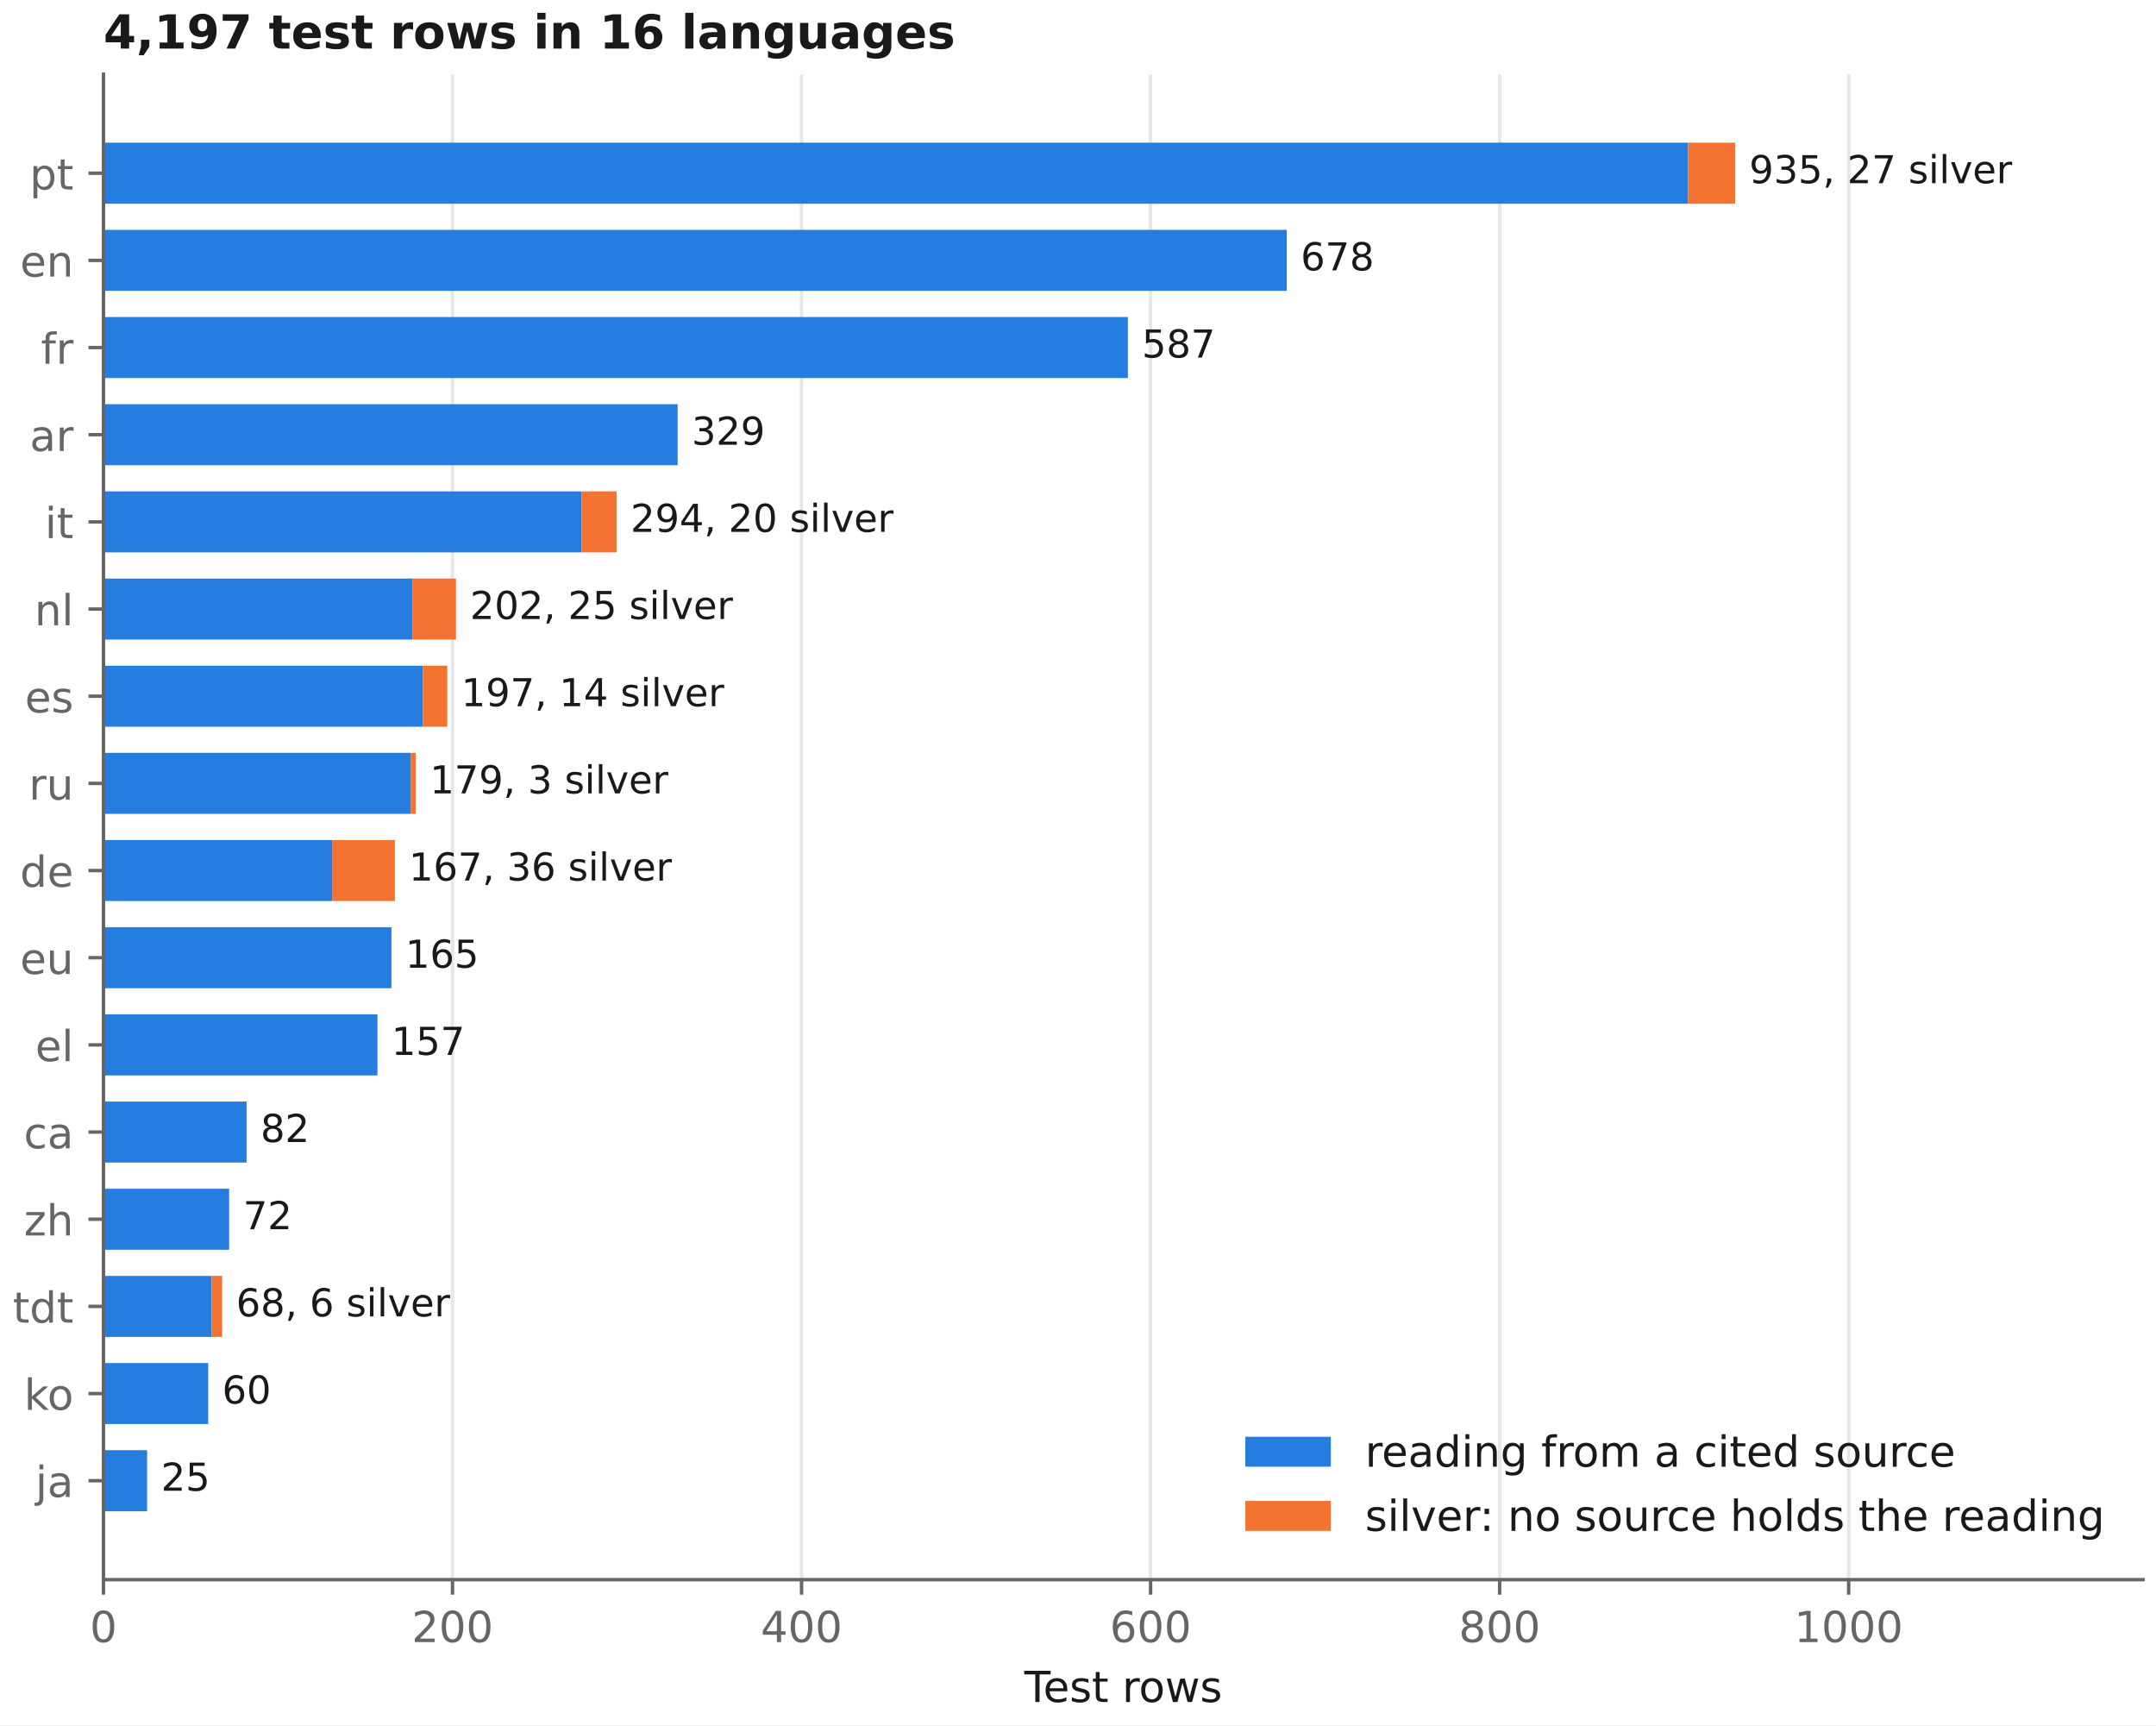
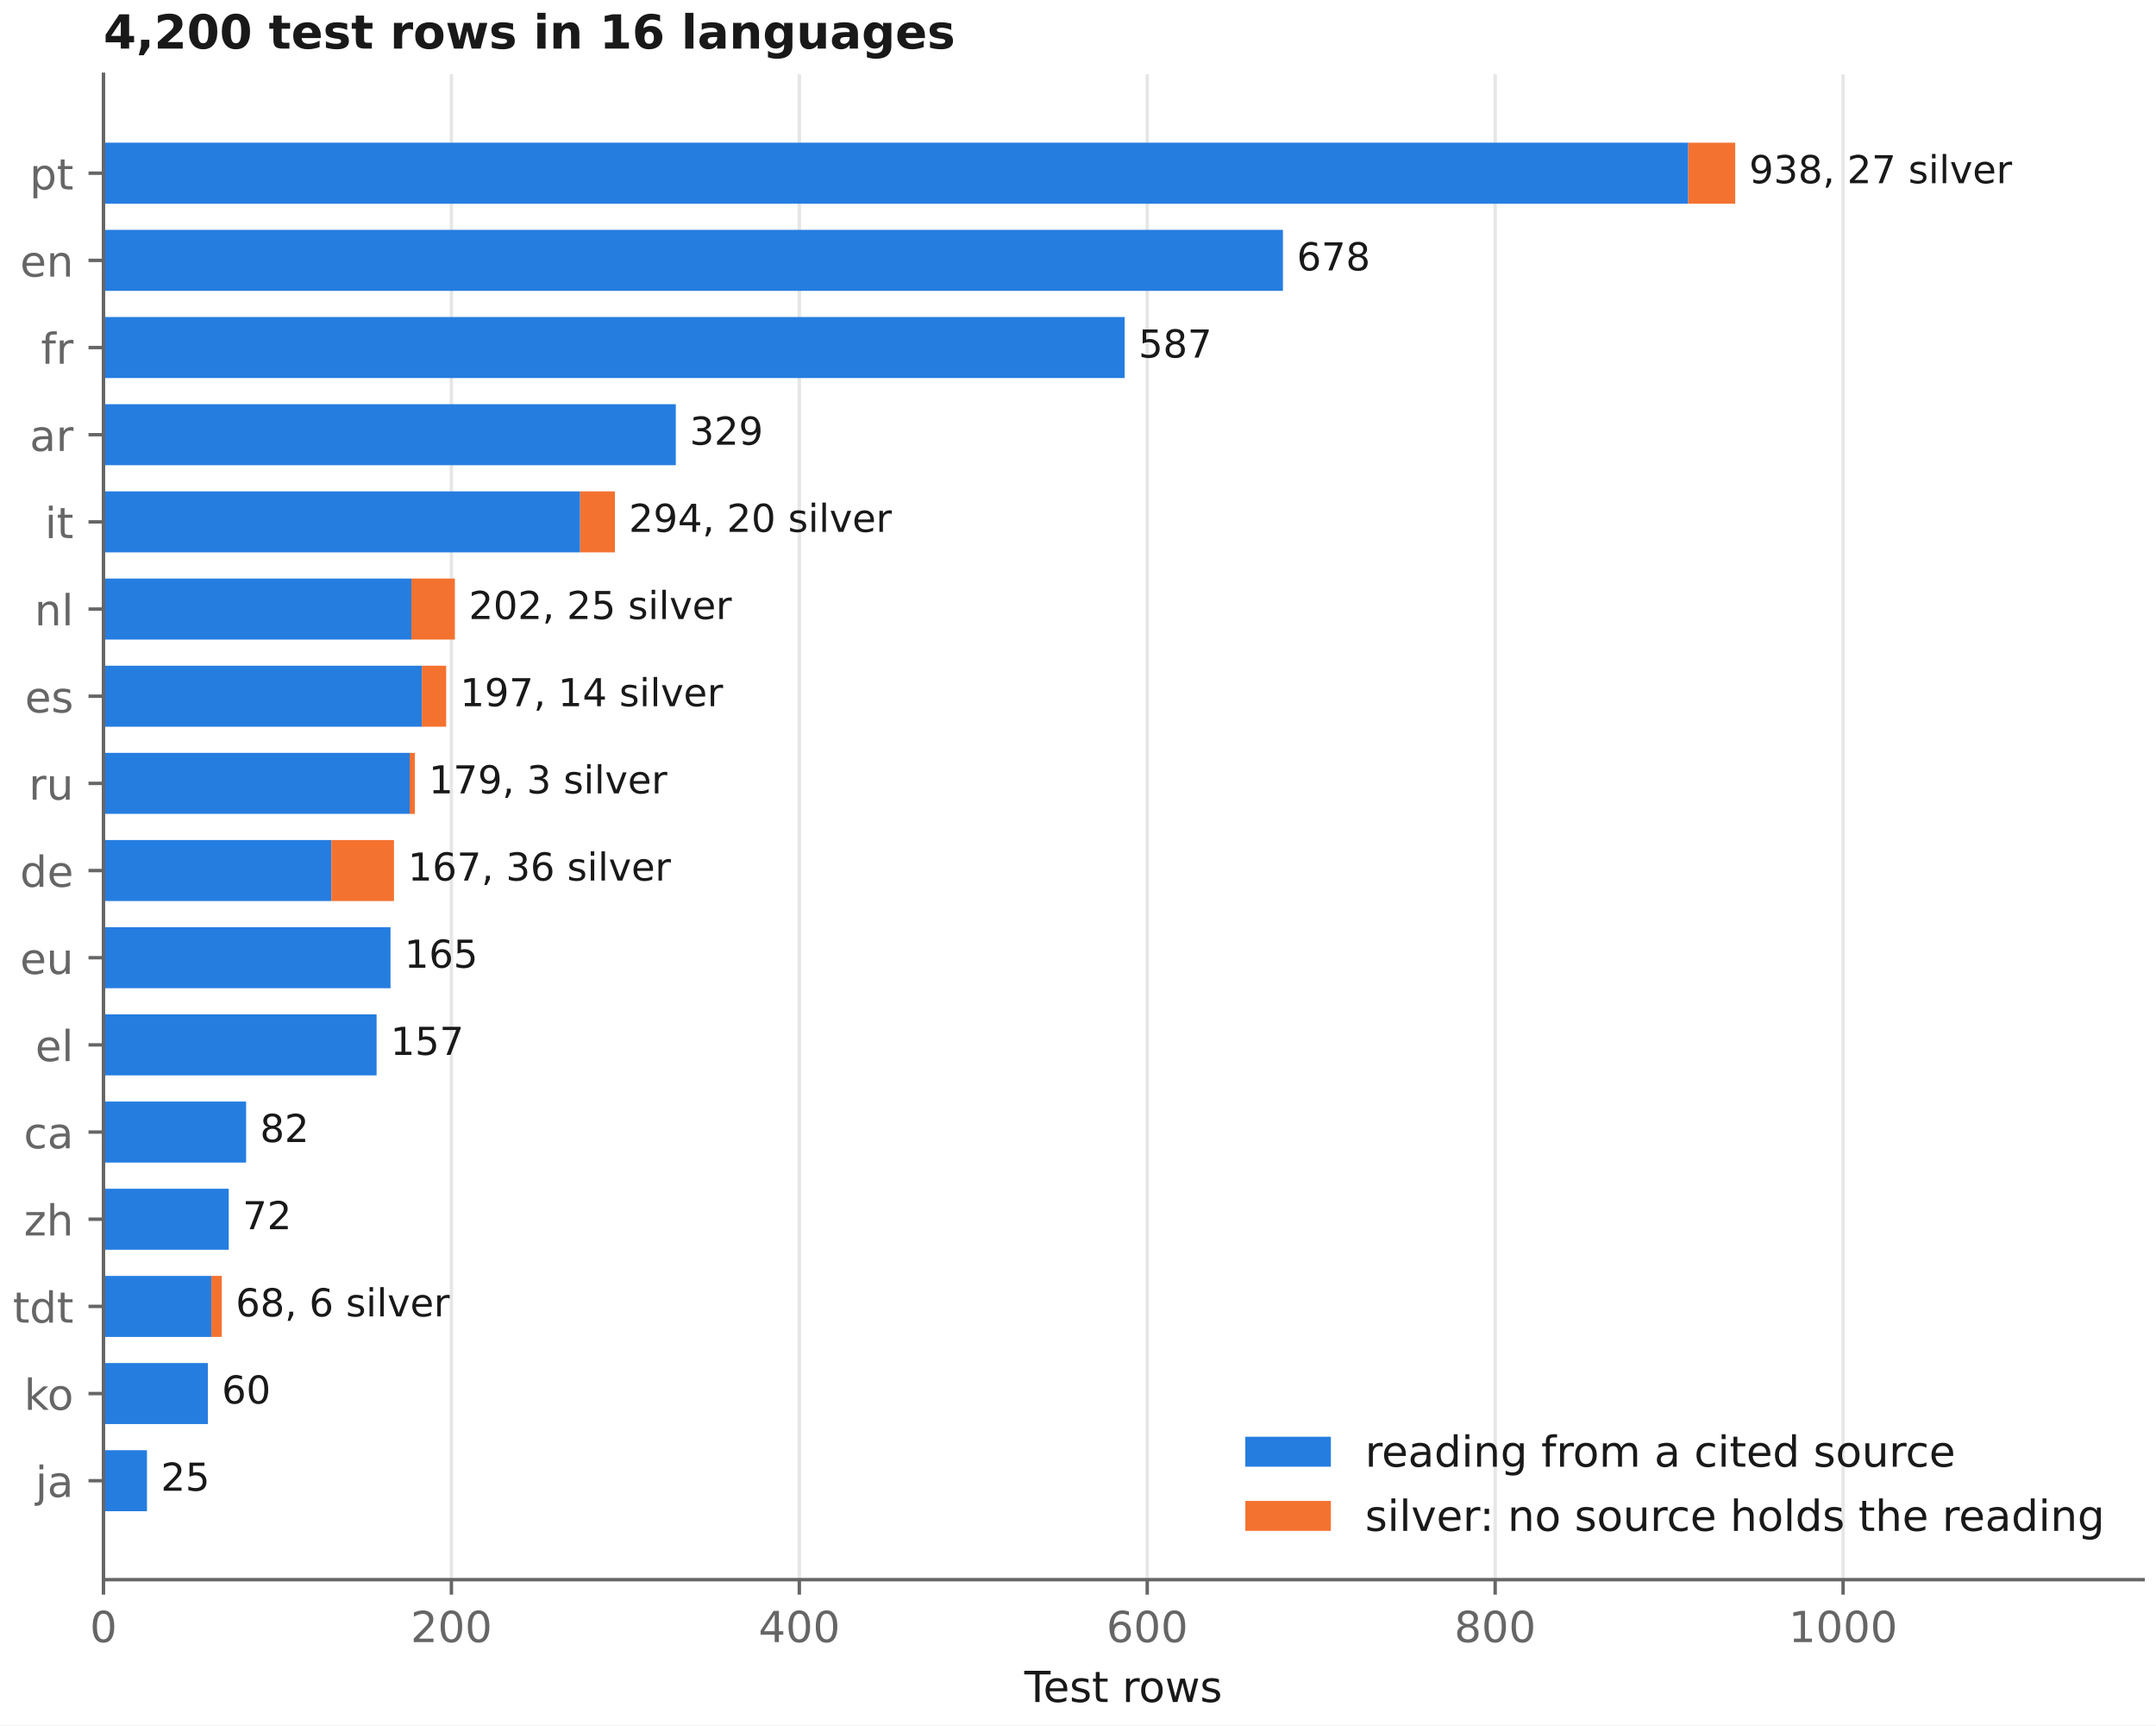
<svg xmlns="http://www.w3.org/2000/svg" xmlns:xlink="http://www.w3.org/1999/xlink" width="504pt" height="403.2pt" viewBox="0 0 504 403.2" version="1.1">
  <defs>
    <style type="text/css">*{stroke-linejoin: round; stroke-linecap: butt}</style>
  </defs>
  <g id="figure_1">
    <g id="patch_1">
      <path d="M 0 403.2  L 504 403.2  L 504 0  L 0 0  z " style="fill: #ffffff" />
    </g>
    <g id="axes_1">
      <g id="patch_2">
        <path d="M 24.189 369.2  L 501 369.2  L 501 17.359  L 24.189 17.359  z " style="fill: #ffffff" />
      </g>
      <g id="matplotlib.axis_1">
        <g id="xtick_1">
          <g id="line2d_1">
            <path d="M 24.189 369.2  L 24.189 17.359  " clip-path="url(#pc257450eb6)" style="fill: none; stroke: #e6e6e6; stroke-width: 0.8; stroke-linecap: square" />
          </g>
          <g id="line2d_2">
            <defs>
              <path id="m0db574f044" d="M 0 0  L 0 3.5  " style="stroke: #666666; stroke-width: 0.8" />
            </defs>
            <g>
              <use xlink:href="#m0db574f044" x="24.189" y="369.2" style="fill: #666666; stroke: #666666; stroke-width: 0.8" />
            </g>
          </g>
          <g id="text_1">
            <text style="font-size: 10px; font-family: 'DejaVu Sans', 'Bitstream Vera Sans', 'Computer Modern Sans Serif', 'Lucida Grande', 'Verdana', 'Geneva', 'Lucid', 'Arial', 'Helvetica', 'Avant Garde', sans-serif; text-anchor: middle; fill: #666666" x="24.189" y="383.797" transform="rotate(-0 24.1893 383.7974)">0</text>
          </g>
        </g>
        <g id="xtick_2">
          <g id="line2d_3">
-             <path d="M 105.783 369.2  L 105.783 17.359  " clip-path="url(#pc257450eb6)" style="fill: none; stroke: #e6e6e6; stroke-width: 0.8; stroke-linecap: square" />
+             <path d="M 105.522 369.2  L 105.522 17.359  " clip-path="url(#pc257450eb6)" style="fill: none; stroke: #e6e6e6; stroke-width: 0.8; stroke-linecap: square" />
          </g>
          <g id="line2d_4">
            <g>
-               <use xlink:href="#m0db574f044" x="105.783" y="369.2" style="fill: #666666; stroke: #666666; stroke-width: 0.8" />
+               <use xlink:href="#m0db574f044" x="105.522" y="369.2" style="fill: #666666; stroke: #666666; stroke-width: 0.8" />
            </g>
          </g>
          <g id="text_2">
-             <text style="font-size: 10px; font-family: 'DejaVu Sans', 'Bitstream Vera Sans', 'Computer Modern Sans Serif', 'Lucida Grande', 'Verdana', 'Geneva', 'Lucid', 'Arial', 'Helvetica', 'Avant Garde', sans-serif; text-anchor: middle; fill: #666666" x="105.783" y="383.797" transform="rotate(-0 105.7825 383.7974)">200</text>
+             <text style="font-size: 10px; font-family: 'DejaVu Sans', 'Bitstream Vera Sans', 'Computer Modern Sans Serif', 'Lucida Grande', 'Verdana', 'Geneva', 'Lucid', 'Arial', 'Helvetica', 'Avant Garde', sans-serif; text-anchor: middle; fill: #666666" x="105.522" y="383.797" transform="rotate(-0 105.5216 383.7974)">200</text>
          </g>
        </g>
        <g id="xtick_3">
          <g id="line2d_5">
-             <path d="M 187.376 369.2  L 187.376 17.359  " clip-path="url(#pc257450eb6)" style="fill: none; stroke: #e6e6e6; stroke-width: 0.8; stroke-linecap: square" />
+             <path d="M 186.854 369.2  L 186.854 17.359  " clip-path="url(#pc257450eb6)" style="fill: none; stroke: #e6e6e6; stroke-width: 0.8; stroke-linecap: square" />
          </g>
          <g id="line2d_6">
            <g>
-               <use xlink:href="#m0db574f044" x="187.376" y="369.2" style="fill: #666666; stroke: #666666; stroke-width: 0.8" />
+               <use xlink:href="#m0db574f044" x="186.854" y="369.2" style="fill: #666666; stroke: #666666; stroke-width: 0.8" />
            </g>
          </g>
          <g id="text_3">
-             <text style="font-size: 10px; font-family: 'DejaVu Sans', 'Bitstream Vera Sans', 'Computer Modern Sans Serif', 'Lucida Grande', 'Verdana', 'Geneva', 'Lucid', 'Arial', 'Helvetica', 'Avant Garde', sans-serif; text-anchor: middle; fill: #666666" x="187.376" y="383.797" transform="rotate(-0 187.3758 383.7974)">400</text>
+             <text style="font-size: 10px; font-family: 'DejaVu Sans', 'Bitstream Vera Sans', 'Computer Modern Sans Serif', 'Lucida Grande', 'Verdana', 'Geneva', 'Lucid', 'Arial', 'Helvetica', 'Avant Garde', sans-serif; text-anchor: middle; fill: #666666" x="186.854" y="383.797" transform="rotate(-0 186.8539 383.7974)">400</text>
          </g>
        </g>
        <g id="xtick_4">
          <g id="line2d_7">
-             <path d="M 268.969 369.2  L 268.969 17.359  " clip-path="url(#pc257450eb6)" style="fill: none; stroke: #e6e6e6; stroke-width: 0.8; stroke-linecap: square" />
+             <path d="M 268.186 369.2  L 268.186 17.359  " clip-path="url(#pc257450eb6)" style="fill: none; stroke: #e6e6e6; stroke-width: 0.8; stroke-linecap: square" />
          </g>
          <g id="line2d_8">
            <g>
-               <use xlink:href="#m0db574f044" x="268.969" y="369.2" style="fill: #666666; stroke: #666666; stroke-width: 0.8" />
+               <use xlink:href="#m0db574f044" x="268.186" y="369.2" style="fill: #666666; stroke: #666666; stroke-width: 0.8" />
            </g>
          </g>
          <g id="text_4">
-             <text style="font-size: 10px; font-family: 'DejaVu Sans', 'Bitstream Vera Sans', 'Computer Modern Sans Serif', 'Lucida Grande', 'Verdana', 'Geneva', 'Lucid', 'Arial', 'Helvetica', 'Avant Garde', sans-serif; text-anchor: middle; fill: #666666" x="268.969" y="383.797" transform="rotate(-0 268.969 383.7974)">600</text>
+             <text style="font-size: 10px; font-family: 'DejaVu Sans', 'Bitstream Vera Sans', 'Computer Modern Sans Serif', 'Lucida Grande', 'Verdana', 'Geneva', 'Lucid', 'Arial', 'Helvetica', 'Avant Garde', sans-serif; text-anchor: middle; fill: #666666" x="268.186" y="383.797" transform="rotate(-0 268.1861 383.7974)">600</text>
          </g>
        </g>
        <g id="xtick_5">
          <g id="line2d_9">
-             <path d="M 350.562 369.2  L 350.562 17.359  " clip-path="url(#pc257450eb6)" style="fill: none; stroke: #e6e6e6; stroke-width: 0.8; stroke-linecap: square" />
+             <path d="M 349.518 369.2  L 349.518 17.359  " clip-path="url(#pc257450eb6)" style="fill: none; stroke: #e6e6e6; stroke-width: 0.8; stroke-linecap: square" />
          </g>
          <g id="line2d_10">
            <g>
-               <use xlink:href="#m0db574f044" x="350.562" y="369.2" style="fill: #666666; stroke: #666666; stroke-width: 0.8" />
+               <use xlink:href="#m0db574f044" x="349.518" y="369.2" style="fill: #666666; stroke: #666666; stroke-width: 0.8" />
            </g>
          </g>
          <g id="text_5">
-             <text style="font-size: 10px; font-family: 'DejaVu Sans', 'Bitstream Vera Sans', 'Computer Modern Sans Serif', 'Lucida Grande', 'Verdana', 'Geneva', 'Lucid', 'Arial', 'Helvetica', 'Avant Garde', sans-serif; text-anchor: middle; fill: #666666" x="350.562" y="383.797" transform="rotate(-0 350.5622 383.7974)">800</text>
+             <text style="font-size: 10px; font-family: 'DejaVu Sans', 'Bitstream Vera Sans', 'Computer Modern Sans Serif', 'Lucida Grande', 'Verdana', 'Geneva', 'Lucid', 'Arial', 'Helvetica', 'Avant Garde', sans-serif; text-anchor: middle; fill: #666666" x="349.518" y="383.797" transform="rotate(-0 349.5184 383.7974)">800</text>
          </g>
        </g>
        <g id="xtick_6">
          <g id="line2d_11">
-             <path d="M 432.155 369.2  L 432.155 17.359  " clip-path="url(#pc257450eb6)" style="fill: none; stroke: #e6e6e6; stroke-width: 0.8; stroke-linecap: square" />
+             <path d="M 430.851 369.2  L 430.851 17.359  " clip-path="url(#pc257450eb6)" style="fill: none; stroke: #e6e6e6; stroke-width: 0.8; stroke-linecap: square" />
          </g>
          <g id="line2d_12">
            <g>
-               <use xlink:href="#m0db574f044" x="432.155" y="369.2" style="fill: #666666; stroke: #666666; stroke-width: 0.8" />
+               <use xlink:href="#m0db574f044" x="430.851" y="369.2" style="fill: #666666; stroke: #666666; stroke-width: 0.8" />
            </g>
          </g>
          <g id="text_6">
-             <text style="font-size: 10px; font-family: 'DejaVu Sans', 'Bitstream Vera Sans', 'Computer Modern Sans Serif', 'Lucida Grande', 'Verdana', 'Geneva', 'Lucid', 'Arial', 'Helvetica', 'Avant Garde', sans-serif; text-anchor: middle; fill: #666666" x="432.155" y="383.797" transform="rotate(-0 432.1555 383.7974)">1000</text>
+             <text style="font-size: 10px; font-family: 'DejaVu Sans', 'Bitstream Vera Sans', 'Computer Modern Sans Serif', 'Lucida Grande', 'Verdana', 'Geneva', 'Lucid', 'Arial', 'Helvetica', 'Avant Garde', sans-serif; text-anchor: middle; fill: #666666" x="430.851" y="383.797" transform="rotate(-0 430.8507 383.7974)">1000</text>
          </g>
        </g>
        <g id="text_7">
          <text style="font-size: 10px; font-family: 'DejaVu Sans', 'Bitstream Vera Sans', 'Computer Modern Sans Serif', 'Lucida Grande', 'Verdana', 'Geneva', 'Lucid', 'Arial', 'Helvetica', 'Avant Garde', sans-serif; text-anchor: middle; fill: #191919" x="262.595" y="397.797" transform="rotate(-0 262.5945 397.7974)">Test rows</text>
        </g>
      </g>
      <g id="matplotlib.axis_2">
        <g id="ytick_1">
          <g id="line2d_13">
            <defs>
              <path id="m9a97e96fcf" d="M 0 0  L -3.5 0  " style="stroke: #666666; stroke-width: 0.8" />
            </defs>
            <g>
              <use xlink:href="#m9a97e96fcf" x="24.189" y="346.076" style="fill: #666666; stroke: #666666; stroke-width: 0.8" />
            </g>
          </g>
          <g id="text_8">
            <text style="font-size: 10px; font-family: 'DejaVu Sans', 'Bitstream Vera Sans', 'Computer Modern Sans Serif', 'Lucida Grande', 'Verdana', 'Geneva', 'Lucid', 'Arial', 'Helvetica', 'Avant Garde', sans-serif; text-anchor: end; fill: #666666" x="17.189" y="349.876" transform="rotate(-0 17.1893 349.8757)">ja</text>
          </g>
        </g>
        <g id="ytick_2">
          <g id="line2d_14">
            <g>
              <use xlink:href="#m9a97e96fcf" x="24.189" y="325.703" style="fill: #666666; stroke: #666666; stroke-width: 0.8" />
            </g>
          </g>
          <g id="text_9">
            <text style="font-size: 10px; font-family: 'DejaVu Sans', 'Bitstream Vera Sans', 'Computer Modern Sans Serif', 'Lucida Grande', 'Verdana', 'Geneva', 'Lucid', 'Arial', 'Helvetica', 'Avant Garde', sans-serif; text-anchor: end; fill: #666666" x="17.189" y="329.503" transform="rotate(-0 17.1893 329.5027)">ko</text>
          </g>
        </g>
        <g id="ytick_3">
          <g id="line2d_15">
            <g>
              <use xlink:href="#m9a97e96fcf" x="24.189" y="305.33" style="fill: #666666; stroke: #666666; stroke-width: 0.8" />
            </g>
          </g>
          <g id="text_10">
            <text style="font-size: 10px; font-family: 'DejaVu Sans', 'Bitstream Vera Sans', 'Computer Modern Sans Serif', 'Lucida Grande', 'Verdana', 'Geneva', 'Lucid', 'Arial', 'Helvetica', 'Avant Garde', sans-serif; text-anchor: end; fill: #666666" x="17.189" y="309.13" transform="rotate(-0 17.1893 309.1297)">tdt</text>
          </g>
        </g>
        <g id="ytick_4">
          <g id="line2d_16">
            <g>
              <use xlink:href="#m9a97e96fcf" x="24.189" y="284.958" style="fill: #666666; stroke: #666666; stroke-width: 0.8" />
            </g>
          </g>
          <g id="text_11">
            <text style="font-size: 10px; font-family: 'DejaVu Sans', 'Bitstream Vera Sans', 'Computer Modern Sans Serif', 'Lucida Grande', 'Verdana', 'Geneva', 'Lucid', 'Arial', 'Helvetica', 'Avant Garde', sans-serif; text-anchor: end; fill: #666666" x="17.189" y="288.757" transform="rotate(-0 17.1893 288.7567)">zh</text>
          </g>
        </g>
        <g id="ytick_5">
          <g id="line2d_17">
            <g>
              <use xlink:href="#m9a97e96fcf" x="24.189" y="264.585" style="fill: #666666; stroke: #666666; stroke-width: 0.8" />
            </g>
          </g>
          <g id="text_12">
            <text style="font-size: 10px; font-family: 'DejaVu Sans', 'Bitstream Vera Sans', 'Computer Modern Sans Serif', 'Lucida Grande', 'Verdana', 'Geneva', 'Lucid', 'Arial', 'Helvetica', 'Avant Garde', sans-serif; text-anchor: end; fill: #666666" x="17.189" y="268.383" transform="rotate(-0 17.1893 268.3834)">ca</text>
          </g>
        </g>
        <g id="ytick_6">
          <g id="line2d_18">
            <g>
              <use xlink:href="#m9a97e96fcf" x="24.189" y="244.212" style="fill: #666666; stroke: #666666; stroke-width: 0.8" />
            </g>
          </g>
          <g id="text_13">
            <text style="font-size: 10px; font-family: 'DejaVu Sans', 'Bitstream Vera Sans', 'Computer Modern Sans Serif', 'Lucida Grande', 'Verdana', 'Geneva', 'Lucid', 'Arial', 'Helvetica', 'Avant Garde', sans-serif; text-anchor: end; fill: #666666" x="17.189" y="248.011" transform="rotate(-0 17.1893 248.0108)">el</text>
          </g>
        </g>
        <g id="ytick_7">
          <g id="line2d_19">
            <g>
              <use xlink:href="#m9a97e96fcf" x="24.189" y="223.839" style="fill: #666666; stroke: #666666; stroke-width: 0.8" />
            </g>
          </g>
          <g id="text_14">
            <text style="font-size: 10px; font-family: 'DejaVu Sans', 'Bitstream Vera Sans', 'Computer Modern Sans Serif', 'Lucida Grande', 'Verdana', 'Geneva', 'Lucid', 'Arial', 'Helvetica', 'Avant Garde', sans-serif; text-anchor: end; fill: #666666" x="17.189" y="227.637" transform="rotate(-0 17.1893 227.6374)">eu</text>
          </g>
        </g>
        <g id="ytick_8">
          <g id="line2d_20">
            <g>
              <use xlink:href="#m9a97e96fcf" x="24.189" y="203.466" style="fill: #666666; stroke: #666666; stroke-width: 0.8" />
            </g>
          </g>
          <g id="text_15">
            <text style="font-size: 10px; font-family: 'DejaVu Sans', 'Bitstream Vera Sans', 'Computer Modern Sans Serif', 'Lucida Grande', 'Verdana', 'Geneva', 'Lucid', 'Arial', 'Helvetica', 'Avant Garde', sans-serif; text-anchor: end; fill: #666666" x="17.189" y="207.265" transform="rotate(-0 17.1893 207.2648)">de</text>
          </g>
        </g>
        <g id="ytick_9">
          <g id="line2d_21">
            <g>
              <use xlink:href="#m9a97e96fcf" x="24.189" y="183.093" style="fill: #666666; stroke: #666666; stroke-width: 0.8" />
            </g>
          </g>
          <g id="text_16">
            <text style="font-size: 10px; font-family: 'DejaVu Sans', 'Bitstream Vera Sans', 'Computer Modern Sans Serif', 'Lucida Grande', 'Verdana', 'Geneva', 'Lucid', 'Arial', 'Helvetica', 'Avant Garde', sans-serif; text-anchor: end; fill: #666666" x="17.189" y="186.891" transform="rotate(-0 17.1893 186.8915)">ru</text>
          </g>
        </g>
        <g id="ytick_10">
          <g id="line2d_22">
            <g>
              <use xlink:href="#m9a97e96fcf" x="24.189" y="162.72" style="fill: #666666; stroke: #666666; stroke-width: 0.8" />
            </g>
          </g>
          <g id="text_17">
            <text style="font-size: 10px; font-family: 'DejaVu Sans', 'Bitstream Vera Sans', 'Computer Modern Sans Serif', 'Lucida Grande', 'Verdana', 'Geneva', 'Lucid', 'Arial', 'Helvetica', 'Avant Garde', sans-serif; text-anchor: end; fill: #666666" x="17.189" y="166.519" transform="rotate(-0 17.1893 166.5185)">es</text>
          </g>
        </g>
        <g id="ytick_11">
          <g id="line2d_23">
            <g>
              <use xlink:href="#m9a97e96fcf" x="24.189" y="142.347" style="fill: #666666; stroke: #666666; stroke-width: 0.8" />
            </g>
          </g>
          <g id="text_18">
            <text style="font-size: 10px; font-family: 'DejaVu Sans', 'Bitstream Vera Sans', 'Computer Modern Sans Serif', 'Lucida Grande', 'Verdana', 'Geneva', 'Lucid', 'Arial', 'Helvetica', 'Avant Garde', sans-serif; text-anchor: end; fill: #666666" x="17.189" y="146.146" transform="rotate(-0 17.1893 146.1459)">nl</text>
          </g>
        </g>
        <g id="ytick_12">
          <g id="line2d_24">
            <g>
              <use xlink:href="#m9a97e96fcf" x="24.189" y="121.974" style="fill: #666666; stroke: #666666; stroke-width: 0.8" />
            </g>
          </g>
          <g id="text_19">
            <text style="font-size: 10px; font-family: 'DejaVu Sans', 'Bitstream Vera Sans', 'Computer Modern Sans Serif', 'Lucida Grande', 'Verdana', 'Geneva', 'Lucid', 'Arial', 'Helvetica', 'Avant Garde', sans-serif; text-anchor: end; fill: #666666" x="17.189" y="125.773" transform="rotate(-0 17.1893 125.773)">it</text>
          </g>
        </g>
        <g id="ytick_13">
          <g id="line2d_25">
            <g>
              <use xlink:href="#m9a97e96fcf" x="24.189" y="101.601" style="fill: #666666; stroke: #666666; stroke-width: 0.8" />
            </g>
          </g>
          <g id="text_20">
            <text style="font-size: 10px; font-family: 'DejaVu Sans', 'Bitstream Vera Sans', 'Computer Modern Sans Serif', 'Lucida Grande', 'Verdana', 'Geneva', 'Lucid', 'Arial', 'Helvetica', 'Avant Garde', sans-serif; text-anchor: end; fill: #666666" x="17.189" y="105.4" transform="rotate(-0 17.1893 105.3996)">ar</text>
          </g>
        </g>
        <g id="ytick_14">
          <g id="line2d_26">
            <g>
              <use xlink:href="#m9a97e96fcf" x="24.189" y="81.228" style="fill: #666666; stroke: #666666; stroke-width: 0.8" />
            </g>
          </g>
          <g id="text_21">
            <text style="font-size: 10px; font-family: 'DejaVu Sans', 'Bitstream Vera Sans', 'Computer Modern Sans Serif', 'Lucida Grande', 'Verdana', 'Geneva', 'Lucid', 'Arial', 'Helvetica', 'Avant Garde', sans-serif; text-anchor: end; fill: #666666" x="17.189" y="85.027" transform="rotate(-0 17.1893 85.02701)">fr</text>
          </g>
        </g>
        <g id="ytick_15">
          <g id="line2d_27">
            <g>
              <use xlink:href="#m9a97e96fcf" x="24.189" y="60.855" style="fill: #666666; stroke: #666666; stroke-width: 0.8" />
            </g>
          </g>
          <g id="text_22">
            <text style="font-size: 10px; font-family: 'DejaVu Sans', 'Bitstream Vera Sans', 'Computer Modern Sans Serif', 'Lucida Grande', 'Verdana', 'Geneva', 'Lucid', 'Arial', 'Helvetica', 'Avant Garde', sans-serif; text-anchor: end; fill: #666666" x="17.189" y="64.654" transform="rotate(-0 17.1893 64.65365)">en</text>
          </g>
        </g>
        <g id="ytick_16">
          <g id="line2d_28">
            <g>
              <use xlink:href="#m9a97e96fcf" x="24.189" y="40.482" style="fill: #666666; stroke: #666666; stroke-width: 0.8" />
            </g>
          </g>
          <g id="text_23">
            <text style="font-size: 10px; font-family: 'DejaVu Sans', 'Bitstream Vera Sans', 'Computer Modern Sans Serif', 'Lucida Grande', 'Verdana', 'Geneva', 'Lucid', 'Arial', 'Helvetica', 'Avant Garde', sans-serif; text-anchor: end; fill: #666666" x="17.189" y="44.281" transform="rotate(-0 17.1893 44.28067)">pt</text>
          </g>
        </g>
      </g>
      <g id="patch_3">
-         <path d="M 24.189 353.207  L 34.388 353.207  L 34.388 338.946  L 24.189 338.946  z " clip-path="url(#pc257450eb6)" style="fill: #257de0" />
+         <path d="M 24.189 353.207  L 34.356 353.207  L 34.356 338.946  L 24.189 338.946  z " clip-path="url(#pc257450eb6)" style="fill: #257de0" />
      </g>
      <g id="patch_4">
-         <path d="M 24.189 332.834  L 48.667 332.834  L 48.667 318.573  L 24.189 318.573  z " clip-path="url(#pc257450eb6)" style="fill: #257de0" />
+         <path d="M 24.189 332.834  L 48.589 332.834  L 48.589 318.573  L 24.189 318.573  z " clip-path="url(#pc257450eb6)" style="fill: #257de0" />
      </g>
      <g id="patch_5">
-         <path d="M 24.189 312.461  L 49.483 312.461  L 49.483 298.2  L 24.189 298.2  z " clip-path="url(#pc257450eb6)" style="fill: #257de0" />
+         <path d="M 24.189 312.461  L 49.402 312.461  L 49.402 298.2  L 24.189 298.2  z " clip-path="url(#pc257450eb6)" style="fill: #257de0" />
      </g>
      <g id="patch_6">
-         <path d="M 24.189 292.088  L 53.563 292.088  L 53.563 277.827  L 24.189 277.827  z " clip-path="url(#pc257450eb6)" style="fill: #257de0" />
+         <path d="M 24.189 292.088  L 53.469 292.088  L 53.469 277.827  L 24.189 277.827  z " clip-path="url(#pc257450eb6)" style="fill: #257de0" />
      </g>
      <g id="patch_7">
-         <path d="M 24.189 271.715  L 57.643 271.715  L 57.643 257.454  L 24.189 257.454  z " clip-path="url(#pc257450eb6)" style="fill: #257de0" />
+         <path d="M 24.189 271.715  L 57.536 271.715  L 57.536 257.454  L 24.189 257.454  z " clip-path="url(#pc257450eb6)" style="fill: #257de0" />
      </g>
      <g id="patch_8">
-         <path d="M 24.189 251.342  L 88.24 251.342  L 88.24 237.081  L 24.189 237.081  z " clip-path="url(#pc257450eb6)" style="fill: #257de0" />
+         <path d="M 24.189 251.342  L 88.035 251.342  L 88.035 237.081  L 24.189 237.081  z " clip-path="url(#pc257450eb6)" style="fill: #257de0" />
      </g>
      <g id="patch_9">
-         <path d="M 24.189 230.969  L 91.504 230.969  L 91.504 216.708  L 24.189 216.708  z " clip-path="url(#pc257450eb6)" style="fill: #257de0" />
+         <path d="M 24.189 230.969  L 91.288 230.969  L 91.288 216.708  L 24.189 216.708  z " clip-path="url(#pc257450eb6)" style="fill: #257de0" />
      </g>
      <g id="patch_10">
-         <path d="M 24.189 210.596  L 77.633 210.596  L 77.633 196.335  L 24.189 196.335  z " clip-path="url(#pc257450eb6)" style="fill: #257de0" />
+         <path d="M 24.189 210.596  L 77.462 210.596  L 77.462 196.335  L 24.189 196.335  z " clip-path="url(#pc257450eb6)" style="fill: #257de0" />
      </g>
      <g id="patch_11">
-         <path d="M 24.189 190.223  L 95.991 190.223  L 95.991 175.962  L 24.189 175.962  z " clip-path="url(#pc257450eb6)" style="fill: #257de0" />
+         <path d="M 24.189 190.223  L 95.762 190.223  L 95.762 175.962  L 24.189 175.962  z " clip-path="url(#pc257450eb6)" style="fill: #257de0" />
      </g>
      <g id="patch_12">
-         <path d="M 24.189 169.85  L 98.847 169.85  L 98.847 155.589  L 24.189 155.589  z " clip-path="url(#pc257450eb6)" style="fill: #257de0" />
+         <path d="M 24.189 169.85  L 98.608 169.85  L 98.608 155.589  L 24.189 155.589  z " clip-path="url(#pc257450eb6)" style="fill: #257de0" />
      </g>
      <g id="patch_13">
-         <path d="M 24.189 149.477  L 96.399 149.477  L 96.399 135.216  L 24.189 135.216  z " clip-path="url(#pc257450eb6)" style="fill: #257de0" />
+         <path d="M 24.189 149.477  L 96.168 149.477  L 96.168 135.216  L 24.189 135.216  z " clip-path="url(#pc257450eb6)" style="fill: #257de0" />
      </g>
      <g id="patch_14">
-         <path d="M 24.189 129.104  L 135.972 129.104  L 135.972 114.843  L 24.189 114.843  z " clip-path="url(#pc257450eb6)" style="fill: #257de0" />
+         <path d="M 24.189 129.104  L 135.615 129.104  L 135.615 114.843  L 24.189 114.843  z " clip-path="url(#pc257450eb6)" style="fill: #257de0" />
      </g>
      <g id="patch_15">
-         <path d="M 24.189 108.731  L 158.41 108.731  L 158.41 94.47  L 24.189 94.47  z " clip-path="url(#pc257450eb6)" style="fill: #257de0" />
+         <path d="M 24.189 108.731  L 157.981 108.731  L 157.981 94.47  L 24.189 94.47  z " clip-path="url(#pc257450eb6)" style="fill: #257de0" />
      </g>
      <g id="patch_16">
-         <path d="M 24.189 88.358  L 263.665 88.358  L 263.665 74.097  L 24.189 74.097  z " clip-path="url(#pc257450eb6)" style="fill: #257de0" />
+         <path d="M 24.189 88.358  L 262.9 88.358  L 262.9 74.097  L 24.189 74.097  z " clip-path="url(#pc257450eb6)" style="fill: #257de0" />
      </g>
      <g id="patch_17">
-         <path d="M 24.189 67.985  L 300.79 67.985  L 300.79 53.724  L 24.189 53.724  z " clip-path="url(#pc257450eb6)" style="fill: #257de0" />
+         <path d="M 24.189 67.985  L 299.906 67.985  L 299.906 53.724  L 24.189 53.724  z " clip-path="url(#pc257450eb6)" style="fill: #257de0" />
      </g>
      <g id="patch_18">
-         <path d="M 24.189 47.612  L 394.623 47.612  L 394.623 33.351  L 24.189 33.351  z " clip-path="url(#pc257450eb6)" style="fill: #257de0" />
+         <path d="M 24.189 47.612  L 394.658 47.612  L 394.658 33.351  L 24.189 33.351  z " clip-path="url(#pc257450eb6)" style="fill: #257de0" />
      </g>
      <g id="patch_19">
-         <path d="M 34.388 353.207  L 34.388 353.207  L 34.388 338.946  L 34.388 338.946  z " clip-path="url(#pc257450eb6)" style="fill: #f47230" />
+         <path d="M 34.356 353.207  L 34.356 353.207  L 34.356 338.946  L 34.356 338.946  z " clip-path="url(#pc257450eb6)" style="fill: #f47230" />
      </g>
      <g id="patch_20">
-         <path d="M 48.667 332.834  L 48.667 332.834  L 48.667 318.573  L 48.667 318.573  z " clip-path="url(#pc257450eb6)" style="fill: #f47230" />
+         <path d="M 48.589 332.834  L 48.589 332.834  L 48.589 318.573  L 48.589 318.573  z " clip-path="url(#pc257450eb6)" style="fill: #f47230" />
      </g>
      <g id="patch_21">
-         <path d="M 49.483 312.461  L 51.931 312.461  L 51.931 298.2  L 49.483 298.2  z " clip-path="url(#pc257450eb6)" style="fill: #f47230" />
+         <path d="M 49.402 312.461  L 51.842 312.461  L 51.842 298.2  L 49.402 298.2  z " clip-path="url(#pc257450eb6)" style="fill: #f47230" />
      </g>
      <g id="patch_22">
-         <path d="M 53.563 292.088  L 53.563 292.088  L 53.563 277.827  L 53.563 277.827  z " clip-path="url(#pc257450eb6)" style="fill: #f47230" />
+         <path d="M 53.469 292.088  L 53.469 292.088  L 53.469 277.827  L 53.469 277.827  z " clip-path="url(#pc257450eb6)" style="fill: #f47230" />
      </g>
      <g id="patch_23">
-         <path d="M 57.643 271.715  L 57.643 271.715  L 57.643 257.454  L 57.643 257.454  z " clip-path="url(#pc257450eb6)" style="fill: #f47230" />
+         <path d="M 57.536 271.715  L 57.536 271.715  L 57.536 257.454  L 57.536 257.454  z " clip-path="url(#pc257450eb6)" style="fill: #f47230" />
      </g>
      <g id="patch_24">
-         <path d="M 88.24 251.342  L 88.24 251.342  L 88.24 237.081  L 88.24 237.081  z " clip-path="url(#pc257450eb6)" style="fill: #f47230" />
+         <path d="M 88.035 251.342  L 88.035 251.342  L 88.035 237.081  L 88.035 237.081  z " clip-path="url(#pc257450eb6)" style="fill: #f47230" />
      </g>
      <g id="patch_25">
-         <path d="M 91.504 230.969  L 91.504 230.969  L 91.504 216.708  L 91.504 216.708  z " clip-path="url(#pc257450eb6)" style="fill: #f47230" />
+         <path d="M 91.288 230.969  L 91.288 230.969  L 91.288 216.708  L 91.288 216.708  z " clip-path="url(#pc257450eb6)" style="fill: #f47230" />
      </g>
      <g id="patch_26">
-         <path d="M 77.633 210.596  L 92.32 210.596  L 92.32 196.335  L 77.633 196.335  z " clip-path="url(#pc257450eb6)" style="fill: #f47230" />
+         <path d="M 77.462 210.596  L 92.102 210.596  L 92.102 196.335  L 77.462 196.335  z " clip-path="url(#pc257450eb6)" style="fill: #f47230" />
      </g>
      <g id="patch_27">
-         <path d="M 95.991 190.223  L 97.215 190.223  L 97.215 175.962  L 95.991 175.962  z " clip-path="url(#pc257450eb6)" style="fill: #f47230" />
+         <path d="M 95.762 190.223  L 96.982 190.223  L 96.982 175.962  L 95.762 175.962  z " clip-path="url(#pc257450eb6)" style="fill: #f47230" />
      </g>
      <g id="patch_28">
-         <path d="M 98.847 169.85  L 104.559 169.85  L 104.559 155.589  L 98.847 155.589  z " clip-path="url(#pc257450eb6)" style="fill: #f47230" />
+         <path d="M 98.608 169.85  L 104.302 169.85  L 104.302 155.589  L 98.608 155.589  z " clip-path="url(#pc257450eb6)" style="fill: #f47230" />
      </g>
      <g id="patch_29">
-         <path d="M 96.399 149.477  L 106.598 149.477  L 106.598 135.216  L 96.399 135.216  z " clip-path="url(#pc257450eb6)" style="fill: #f47230" />
+         <path d="M 96.168 149.477  L 106.335 149.477  L 106.335 135.216  L 96.168 135.216  z " clip-path="url(#pc257450eb6)" style="fill: #f47230" />
      </g>
      <g id="patch_30">
-         <path d="M 135.972 129.104  L 144.131 129.104  L 144.131 114.843  L 135.972 114.843  z " clip-path="url(#pc257450eb6)" style="fill: #f47230" />
+         <path d="M 135.615 129.104  L 143.748 129.104  L 143.748 114.843  L 135.615 114.843  z " clip-path="url(#pc257450eb6)" style="fill: #f47230" />
      </g>
      <g id="patch_31">
-         <path d="M 158.41 108.731  L 158.41 108.731  L 158.41 94.47  L 158.41 94.47  z " clip-path="url(#pc257450eb6)" style="fill: #f47230" />
+         <path d="M 157.981 108.731  L 157.981 108.731  L 157.981 94.47  L 157.981 94.47  z " clip-path="url(#pc257450eb6)" style="fill: #f47230" />
      </g>
      <g id="patch_32">
-         <path d="M 263.665 88.358  L 263.665 88.358  L 263.665 74.097  L 263.665 74.097  z " clip-path="url(#pc257450eb6)" style="fill: #f47230" />
+         <path d="M 262.9 88.358  L 262.9 88.358  L 262.9 74.097  L 262.9 74.097  z " clip-path="url(#pc257450eb6)" style="fill: #f47230" />
      </g>
      <g id="patch_33">
-         <path d="M 300.79 67.985  L 300.79 67.985  L 300.79 53.724  L 300.79 53.724  z " clip-path="url(#pc257450eb6)" style="fill: #f47230" />
+         <path d="M 299.906 67.985  L 299.906 67.985  L 299.906 53.724  L 299.906 53.724  z " clip-path="url(#pc257450eb6)" style="fill: #f47230" />
      </g>
      <g id="patch_34">
-         <path d="M 394.623 47.612  L 405.638 47.612  L 405.638 33.351  L 394.623 33.351  z " clip-path="url(#pc257450eb6)" style="fill: #f47230" />
+         <path d="M 394.658 47.612  L 405.638 47.612  L 405.638 33.351  L 394.658 33.351  z " clip-path="url(#pc257450eb6)" style="fill: #f47230" />
      </g>
      <g id="patch_35">
        <path d="M 24.189 369.2  L 24.189 17.359  " style="fill: none; stroke: #666666; stroke-width: 0.8; stroke-linejoin: miter; stroke-linecap: square" />
      </g>
      <g id="patch_36">
        <path d="M 24.189 369.2  L 501 369.2  " style="fill: none; stroke: #666666; stroke-width: 0.8; stroke-linejoin: miter; stroke-linecap: square" />
      </g>
      <g id="text_24">
-         <text style="font-size: 9px; font-family: 'DejaVu Sans', 'Bitstream Vera Sans', 'Computer Modern Sans Serif', 'Lucida Grande', 'Verdana', 'Geneva', 'Lucid', 'Arial', 'Helvetica', 'Avant Garde', sans-serif; text-anchor: start; fill: #191919" x="37.652" y="348.414" transform="rotate(-0 37.65219 348.4143)">25</text>
+         <text style="font-size: 9px; font-family: 'DejaVu Sans', 'Bitstream Vera Sans', 'Computer Modern Sans Serif', 'Lucida Grande', 'Verdana', 'Geneva', 'Lucid', 'Arial', 'Helvetica', 'Avant Garde', sans-serif; text-anchor: start; fill: #191919" x="37.609" y="348.414" transform="rotate(-0 37.60913 348.4143)">25</text>
      </g>
      <g id="text_25">
-         <text style="font-size: 9px; font-family: 'DejaVu Sans', 'Bitstream Vera Sans', 'Computer Modern Sans Serif', 'Lucida Grande', 'Verdana', 'Geneva', 'Lucid', 'Arial', 'Helvetica', 'Avant Garde', sans-serif; text-anchor: start; fill: #191919" x="51.931" y="328.041" transform="rotate(-0 51.931 328.0414)">60</text>
+         <text style="font-size: 9px; font-family: 'DejaVu Sans', 'Bitstream Vera Sans', 'Computer Modern Sans Serif', 'Lucida Grande', 'Verdana', 'Geneva', 'Lucid', 'Arial', 'Helvetica', 'Avant Garde', sans-serif; text-anchor: start; fill: #191919" x="51.842" y="328.041" transform="rotate(-0 51.84228 328.0414)">60</text>
      </g>
      <g id="text_26">
-         <text style="font-size: 9px; font-family: 'DejaVu Sans', 'Bitstream Vera Sans', 'Computer Modern Sans Serif', 'Lucida Grande', 'Verdana', 'Geneva', 'Lucid', 'Arial', 'Helvetica', 'Avant Garde', sans-serif; text-anchor: start; fill: #191919" x="55.195" y="307.669" transform="rotate(-0 55.19473 307.6687)">68, 6 silver</text>
+         <text style="font-size: 9px; font-family: 'DejaVu Sans', 'Bitstream Vera Sans', 'Computer Modern Sans Serif', 'Lucida Grande', 'Verdana', 'Geneva', 'Lucid', 'Arial', 'Helvetica', 'Avant Garde', sans-serif; text-anchor: start; fill: #191919" x="55.096" y="307.669" transform="rotate(-0 55.09557 307.6687)">68, 6 silver</text>
      </g>
      <g id="text_27">
-         <text style="font-size: 9px; font-family: 'DejaVu Sans', 'Bitstream Vera Sans', 'Computer Modern Sans Serif', 'Lucida Grande', 'Verdana', 'Geneva', 'Lucid', 'Arial', 'Helvetica', 'Avant Garde', sans-serif; text-anchor: start; fill: #191919" x="56.827" y="287.295" transform="rotate(-0 56.8266 287.2954)">72</text>
+         <text style="font-size: 9px; font-family: 'DejaVu Sans', 'Bitstream Vera Sans', 'Computer Modern Sans Serif', 'Lucida Grande', 'Verdana', 'Geneva', 'Lucid', 'Arial', 'Helvetica', 'Avant Garde', sans-serif; text-anchor: start; fill: #191919" x="56.722" y="287.295" transform="rotate(-0 56.72221 287.2954)">72</text>
      </g>
      <g id="text_28">
-         <text style="font-size: 9px; font-family: 'DejaVu Sans', 'Bitstream Vera Sans', 'Computer Modern Sans Serif', 'Lucida Grande', 'Verdana', 'Geneva', 'Lucid', 'Arial', 'Helvetica', 'Avant Garde', sans-serif; text-anchor: start; fill: #191919" x="60.906" y="266.922" transform="rotate(-0 60.90626 266.9224)">82</text>
+         <text style="font-size: 9px; font-family: 'DejaVu Sans', 'Bitstream Vera Sans', 'Computer Modern Sans Serif', 'Lucida Grande', 'Verdana', 'Geneva', 'Lucid', 'Arial', 'Helvetica', 'Avant Garde', sans-serif; text-anchor: start; fill: #191919" x="60.789" y="266.922" transform="rotate(-0 60.78883 266.9224)">82</text>
      </g>
      <g id="text_29">
-         <text style="font-size: 9px; font-family: 'DejaVu Sans', 'Bitstream Vera Sans', 'Computer Modern Sans Serif', 'Lucida Grande', 'Verdana', 'Geneva', 'Lucid', 'Arial', 'Helvetica', 'Avant Garde', sans-serif; text-anchor: start; fill: #191919" x="91.504" y="246.549" transform="rotate(-0 91.50372 246.5495)">157</text>
+         <text style="font-size: 9px; font-family: 'DejaVu Sans', 'Bitstream Vera Sans', 'Computer Modern Sans Serif', 'Lucida Grande', 'Verdana', 'Geneva', 'Lucid', 'Arial', 'Helvetica', 'Avant Garde', sans-serif; text-anchor: start; fill: #191919" x="91.288" y="246.549" transform="rotate(-0 91.28843 246.5495)">157</text>
      </g>
      <g id="text_30">
-         <text style="font-size: 9px; font-family: 'DejaVu Sans', 'Bitstream Vera Sans', 'Computer Modern Sans Serif', 'Lucida Grande', 'Verdana', 'Geneva', 'Lucid', 'Arial', 'Helvetica', 'Avant Garde', sans-serif; text-anchor: start; fill: #191919" x="94.767" y="226.176" transform="rotate(-0 94.76745 226.1765)">165</text>
+         <text style="font-size: 9px; font-family: 'DejaVu Sans', 'Bitstream Vera Sans', 'Computer Modern Sans Serif', 'Lucida Grande', 'Verdana', 'Geneva', 'Lucid', 'Arial', 'Helvetica', 'Avant Garde', sans-serif; text-anchor: start; fill: #191919" x="94.542" y="226.176" transform="rotate(-0 94.54172 226.1765)">165</text>
      </g>
      <g id="text_31">
-         <text style="font-size: 9px; font-family: 'DejaVu Sans', 'Bitstream Vera Sans', 'Computer Modern Sans Serif', 'Lucida Grande', 'Verdana', 'Geneva', 'Lucid', 'Arial', 'Helvetica', 'Avant Garde', sans-serif; text-anchor: start; fill: #191919" x="95.583" y="205.804" transform="rotate(-0 95.58338 205.8039)">167, 36 silver</text>
+         <text style="font-size: 9px; font-family: 'DejaVu Sans', 'Bitstream Vera Sans', 'Computer Modern Sans Serif', 'Lucida Grande', 'Verdana', 'Geneva', 'Lucid', 'Arial', 'Helvetica', 'Avant Garde', sans-serif; text-anchor: start; fill: #191919" x="95.355" y="205.804" transform="rotate(-0 95.35504 205.8039)">167, 36 silver</text>
      </g>
      <g id="text_32">
-         <text style="font-size: 9px; font-family: 'DejaVu Sans', 'Bitstream Vera Sans', 'Computer Modern Sans Serif', 'Lucida Grande', 'Verdana', 'Geneva', 'Lucid', 'Arial', 'Helvetica', 'Avant Garde', sans-serif; text-anchor: start; fill: #191919" x="100.479" y="185.431" transform="rotate(-0 100.479 185.4309)">179, 3 silver</text>
+         <text style="font-size: 9px; font-family: 'DejaVu Sans', 'Bitstream Vera Sans', 'Computer Modern Sans Serif', 'Lucida Grande', 'Verdana', 'Geneva', 'Lucid', 'Arial', 'Helvetica', 'Avant Garde', sans-serif; text-anchor: start; fill: #191919" x="100.235" y="185.431" transform="rotate(-0 100.235 185.4309)">179, 3 silver</text>
      </g>
      <g id="text_33">
-         <text style="font-size: 9px; font-family: 'DejaVu Sans', 'Bitstream Vera Sans', 'Computer Modern Sans Serif', 'Lucida Grande', 'Verdana', 'Geneva', 'Lucid', 'Arial', 'Helvetica', 'Avant Garde', sans-serif; text-anchor: start; fill: #191919" x="107.822" y="165.058" transform="rotate(-0 107.8224 165.0579)">197, 14 silver</text>
+         <text style="font-size: 9px; font-family: 'DejaVu Sans', 'Bitstream Vera Sans', 'Computer Modern Sans Serif', 'Lucida Grande', 'Verdana', 'Geneva', 'Lucid', 'Arial', 'Helvetica', 'Avant Garde', sans-serif; text-anchor: start; fill: #191919" x="107.555" y="165.058" transform="rotate(-0 107.5549 165.0579)">197, 14 silver</text>
      </g>
      <g id="text_34">
-         <text style="font-size: 9px; font-family: 'DejaVu Sans', 'Bitstream Vera Sans', 'Computer Modern Sans Serif', 'Lucida Grande', 'Verdana', 'Geneva', 'Lucid', 'Arial', 'Helvetica', 'Avant Garde', sans-serif; text-anchor: start; fill: #191919" x="109.862" y="144.685" transform="rotate(-0 109.8622 144.685)">202, 25 silver</text>
+         <text style="font-size: 9px; font-family: 'DejaVu Sans', 'Bitstream Vera Sans', 'Computer Modern Sans Serif', 'Lucida Grande', 'Verdana', 'Geneva', 'Lucid', 'Arial', 'Helvetica', 'Avant Garde', sans-serif; text-anchor: start; fill: #191919" x="109.588" y="144.685" transform="rotate(-0 109.5882 144.685)">202, 25 silver</text>
      </g>
      <g id="text_35">
-         <text style="font-size: 9px; font-family: 'DejaVu Sans', 'Bitstream Vera Sans', 'Computer Modern Sans Serif', 'Lucida Grande', 'Verdana', 'Geneva', 'Lucid', 'Arial', 'Helvetica', 'Avant Garde', sans-serif; text-anchor: start; fill: #191919" x="147.395" y="124.312" transform="rotate(-0 147.3951 124.312)">294, 20 silver</text>
+         <text style="font-size: 9px; font-family: 'DejaVu Sans', 'Bitstream Vera Sans', 'Computer Modern Sans Serif', 'Lucida Grande', 'Verdana', 'Geneva', 'Lucid', 'Arial', 'Helvetica', 'Avant Garde', sans-serif; text-anchor: start; fill: #191919" x="147.001" y="124.312" transform="rotate(-0 147.001 124.312)">294, 20 silver</text>
      </g>
      <g id="text_36">
-         <text style="font-size: 9px; font-family: 'DejaVu Sans', 'Bitstream Vera Sans', 'Computer Modern Sans Serif', 'Lucida Grande', 'Verdana', 'Geneva', 'Lucid', 'Arial', 'Helvetica', 'Avant Garde', sans-serif; text-anchor: start; fill: #191919" x="161.674" y="103.939" transform="rotate(-0 161.6739 103.9387)">329</text>
+         <text style="font-size: 9px; font-family: 'DejaVu Sans', 'Bitstream Vera Sans', 'Computer Modern Sans Serif', 'Lucida Grande', 'Verdana', 'Geneva', 'Lucid', 'Arial', 'Helvetica', 'Avant Garde', sans-serif; text-anchor: start; fill: #191919" x="161.234" y="103.939" transform="rotate(-0 161.2342 103.9387)">329</text>
      </g>
      <g id="text_37">
-         <text style="font-size: 9px; font-family: 'DejaVu Sans', 'Bitstream Vera Sans', 'Computer Modern Sans Serif', 'Lucida Grande', 'Verdana', 'Geneva', 'Lucid', 'Arial', 'Helvetica', 'Avant Garde', sans-serif; text-anchor: start; fill: #191919" x="266.929" y="83.566" transform="rotate(-0 266.9292 83.56568)">587</text>
+         <text style="font-size: 9px; font-family: 'DejaVu Sans', 'Bitstream Vera Sans', 'Computer Modern Sans Serif', 'Lucida Grande', 'Verdana', 'Geneva', 'Lucid', 'Arial', 'Helvetica', 'Avant Garde', sans-serif; text-anchor: start; fill: #191919" x="266.153" y="83.566" transform="rotate(-0 266.1528 83.56568)">587</text>
      </g>
      <g id="text_38">
-         <text style="font-size: 9px; font-family: 'DejaVu Sans', 'Bitstream Vera Sans', 'Computer Modern Sans Serif', 'Lucida Grande', 'Verdana', 'Geneva', 'Lucid', 'Arial', 'Helvetica', 'Avant Garde', sans-serif; text-anchor: start; fill: #191919" x="304.054" y="63.193" transform="rotate(-0 304.0541 63.19271)">678</text>
+         <text style="font-size: 9px; font-family: 'DejaVu Sans', 'Bitstream Vera Sans', 'Computer Modern Sans Serif', 'Lucida Grande', 'Verdana', 'Geneva', 'Lucid', 'Arial', 'Helvetica', 'Avant Garde', sans-serif; text-anchor: start; fill: #191919" x="303.159" y="63.193" transform="rotate(-0 303.159 63.19271)">678</text>
      </g>
      <g id="text_39">
-         <text style="font-size: 9px; font-family: 'DejaVu Sans', 'Bitstream Vera Sans', 'Computer Modern Sans Serif', 'Lucida Grande', 'Verdana', 'Geneva', 'Lucid', 'Arial', 'Helvetica', 'Avant Garde', sans-serif; text-anchor: start; fill: #191919" x="408.901" y="42.82" transform="rotate(-0 408.9014 42.82009)">935, 27 silver</text>
+         <text style="font-size: 9px; font-family: 'DejaVu Sans', 'Bitstream Vera Sans', 'Computer Modern Sans Serif', 'Lucida Grande', 'Verdana', 'Geneva', 'Lucid', 'Arial', 'Helvetica', 'Avant Garde', sans-serif; text-anchor: start; fill: #191919" x="408.891" y="42.82" transform="rotate(-0 408.891 42.82009)">938, 27 silver</text>
      </g>
      <g id="text_40">
-         <text style="font-weight: 700; font-size: 11px; font-family: 'DejaVu Sans', 'Bitstream Vera Sans', 'Computer Modern Sans Serif', 'Lucida Grande', 'Verdana', 'Geneva', 'Lucid', 'Arial', 'Helvetica', 'Avant Garde', sans-serif; text-anchor: start; fill: #191919" x="24.189" y="11.359" transform="rotate(-0 24.1893 11.35852)">4,197 test rows in 16 languages</text>
+         <text style="font-weight: 700; font-size: 11px; font-family: 'DejaVu Sans', 'Bitstream Vera Sans', 'Computer Modern Sans Serif', 'Lucida Grande', 'Verdana', 'Geneva', 'Lucid', 'Arial', 'Helvetica', 'Avant Garde', sans-serif; text-anchor: start; fill: #191919" x="24.189" y="11.359" transform="rotate(-0 24.1893 11.35852)">4,200 test rows in 16 languages</text>
      </g>
      <g id="legend_1">
        <g id="patch_37">
          <path d="M 291.115 342.797  L 311.115 342.797  L 311.115 335.797  L 291.115 335.797  z " style="fill: #257de0" />
        </g>
        <g id="text_41">
          <text style="font-size: 10px; font-family: 'DejaVu Sans', 'Bitstream Vera Sans', 'Computer Modern Sans Serif', 'Lucida Grande', 'Verdana', 'Geneva', 'Lucid', 'Arial', 'Helvetica', 'Avant Garde', sans-serif; text-anchor: start; fill: #191919" x="319.115" y="342.797" transform="rotate(-0 319.1154 342.7966)">reading from a cited source</text>
        </g>
        <g id="patch_38">
          <path d="M 291.115 357.797  L 311.115 357.797  L 311.115 350.797  L 291.115 350.797  z " style="fill: #f47230" />
        </g>
        <g id="text_42">
          <text style="font-size: 10px; font-family: 'DejaVu Sans', 'Bitstream Vera Sans', 'Computer Modern Sans Serif', 'Lucida Grande', 'Verdana', 'Geneva', 'Lucid', 'Arial', 'Helvetica', 'Avant Garde', sans-serif; text-anchor: start; fill: #191919" x="319.115" y="357.797" transform="rotate(-0 319.1154 357.7974)">silver: no source holds the reading</text>
        </g>
      </g>
    </g>
  </g>
  <defs>
    <clipPath id="pc257450eb6">
      <rect x="24.189" y="17.359" width="476.81" height="351.841" />
    </clipPath>
  </defs>
</svg>
